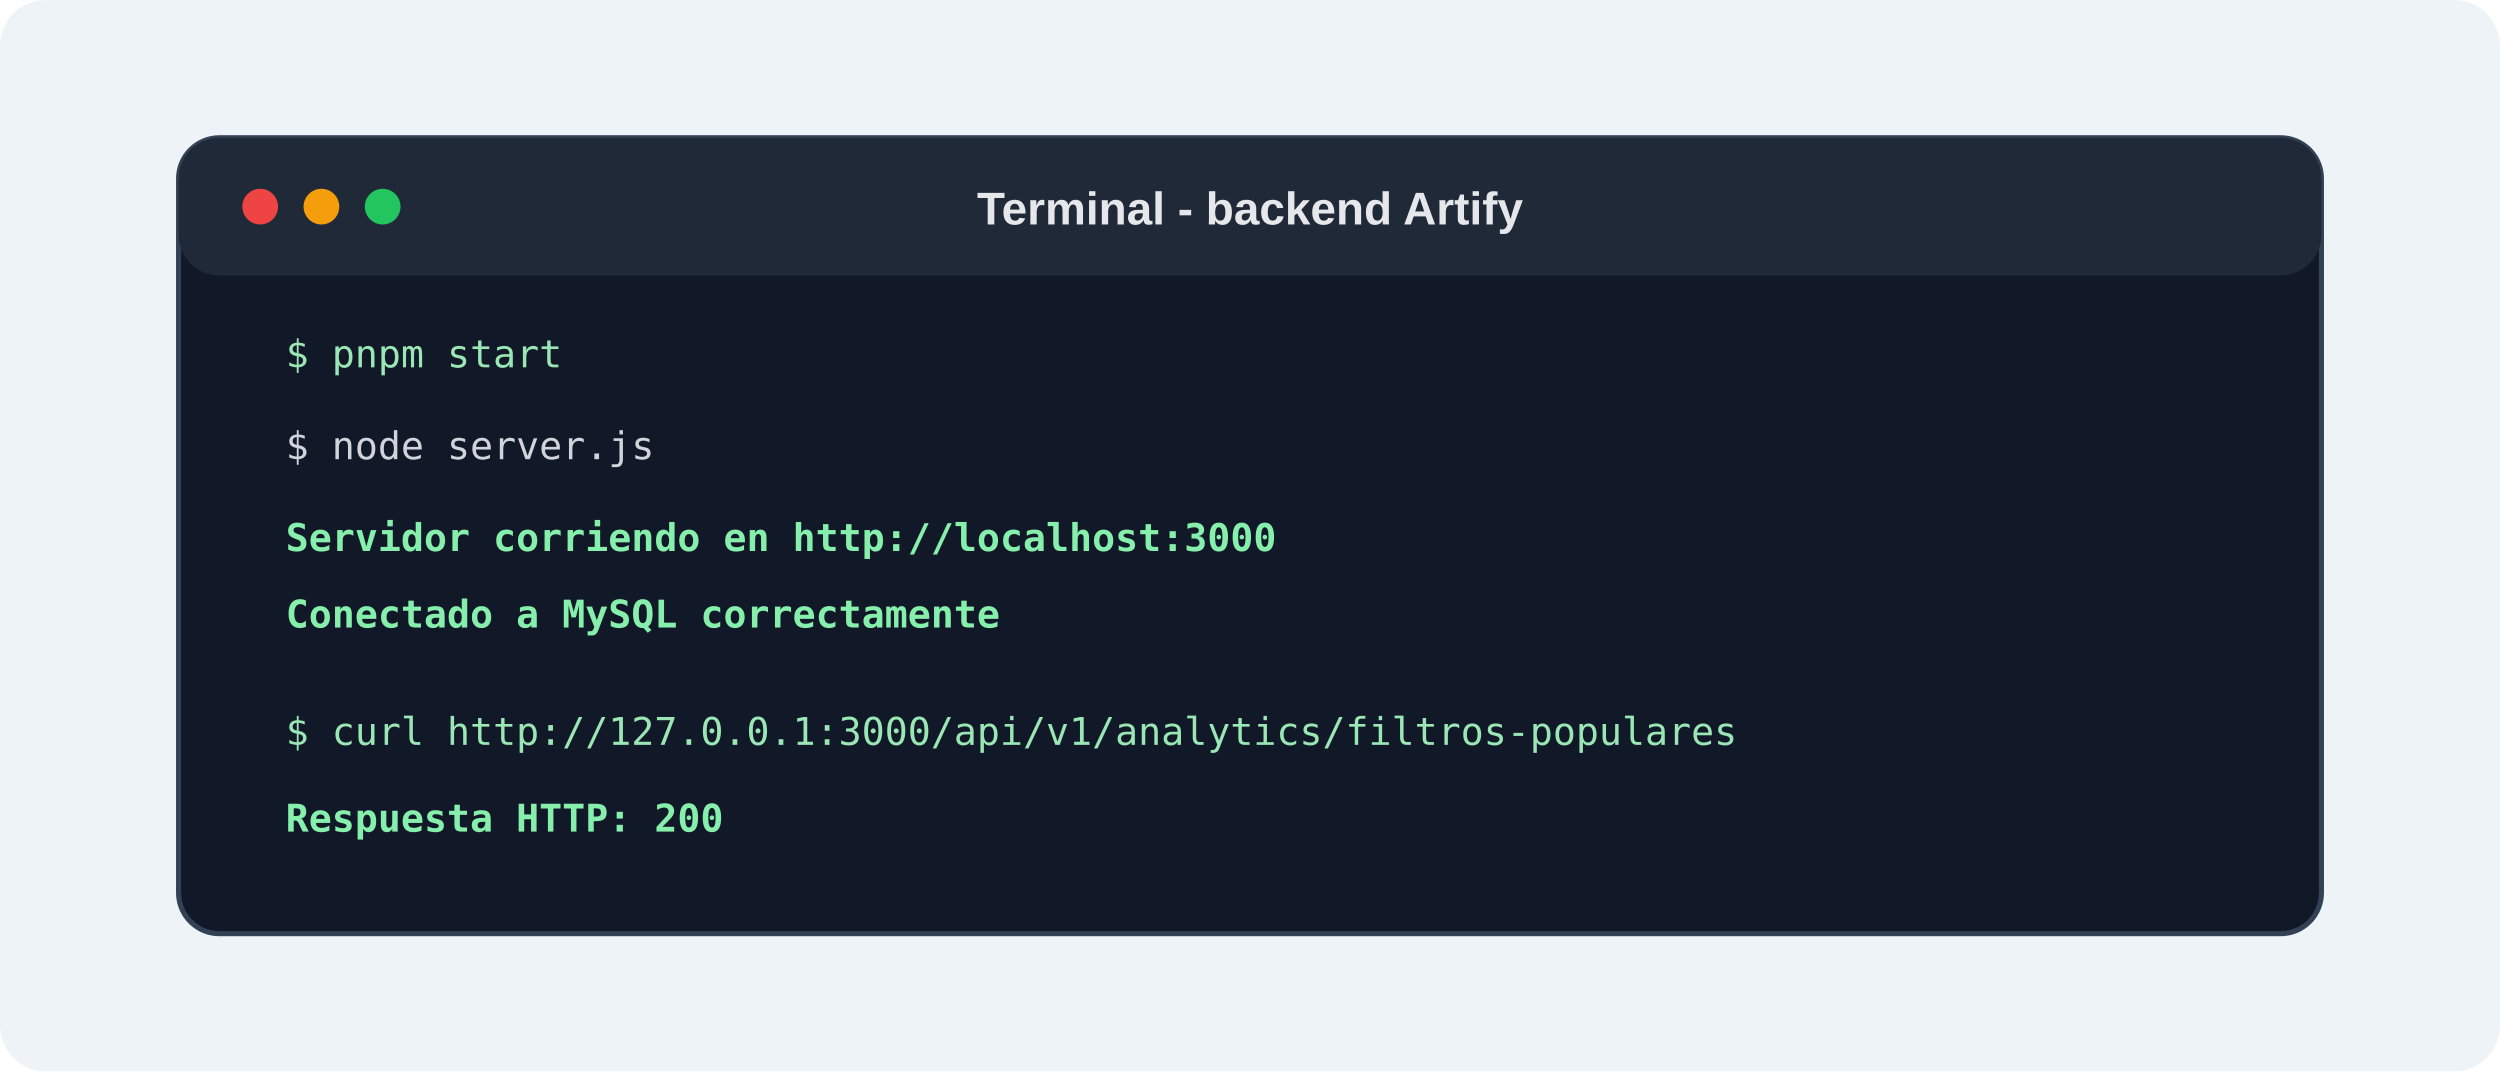
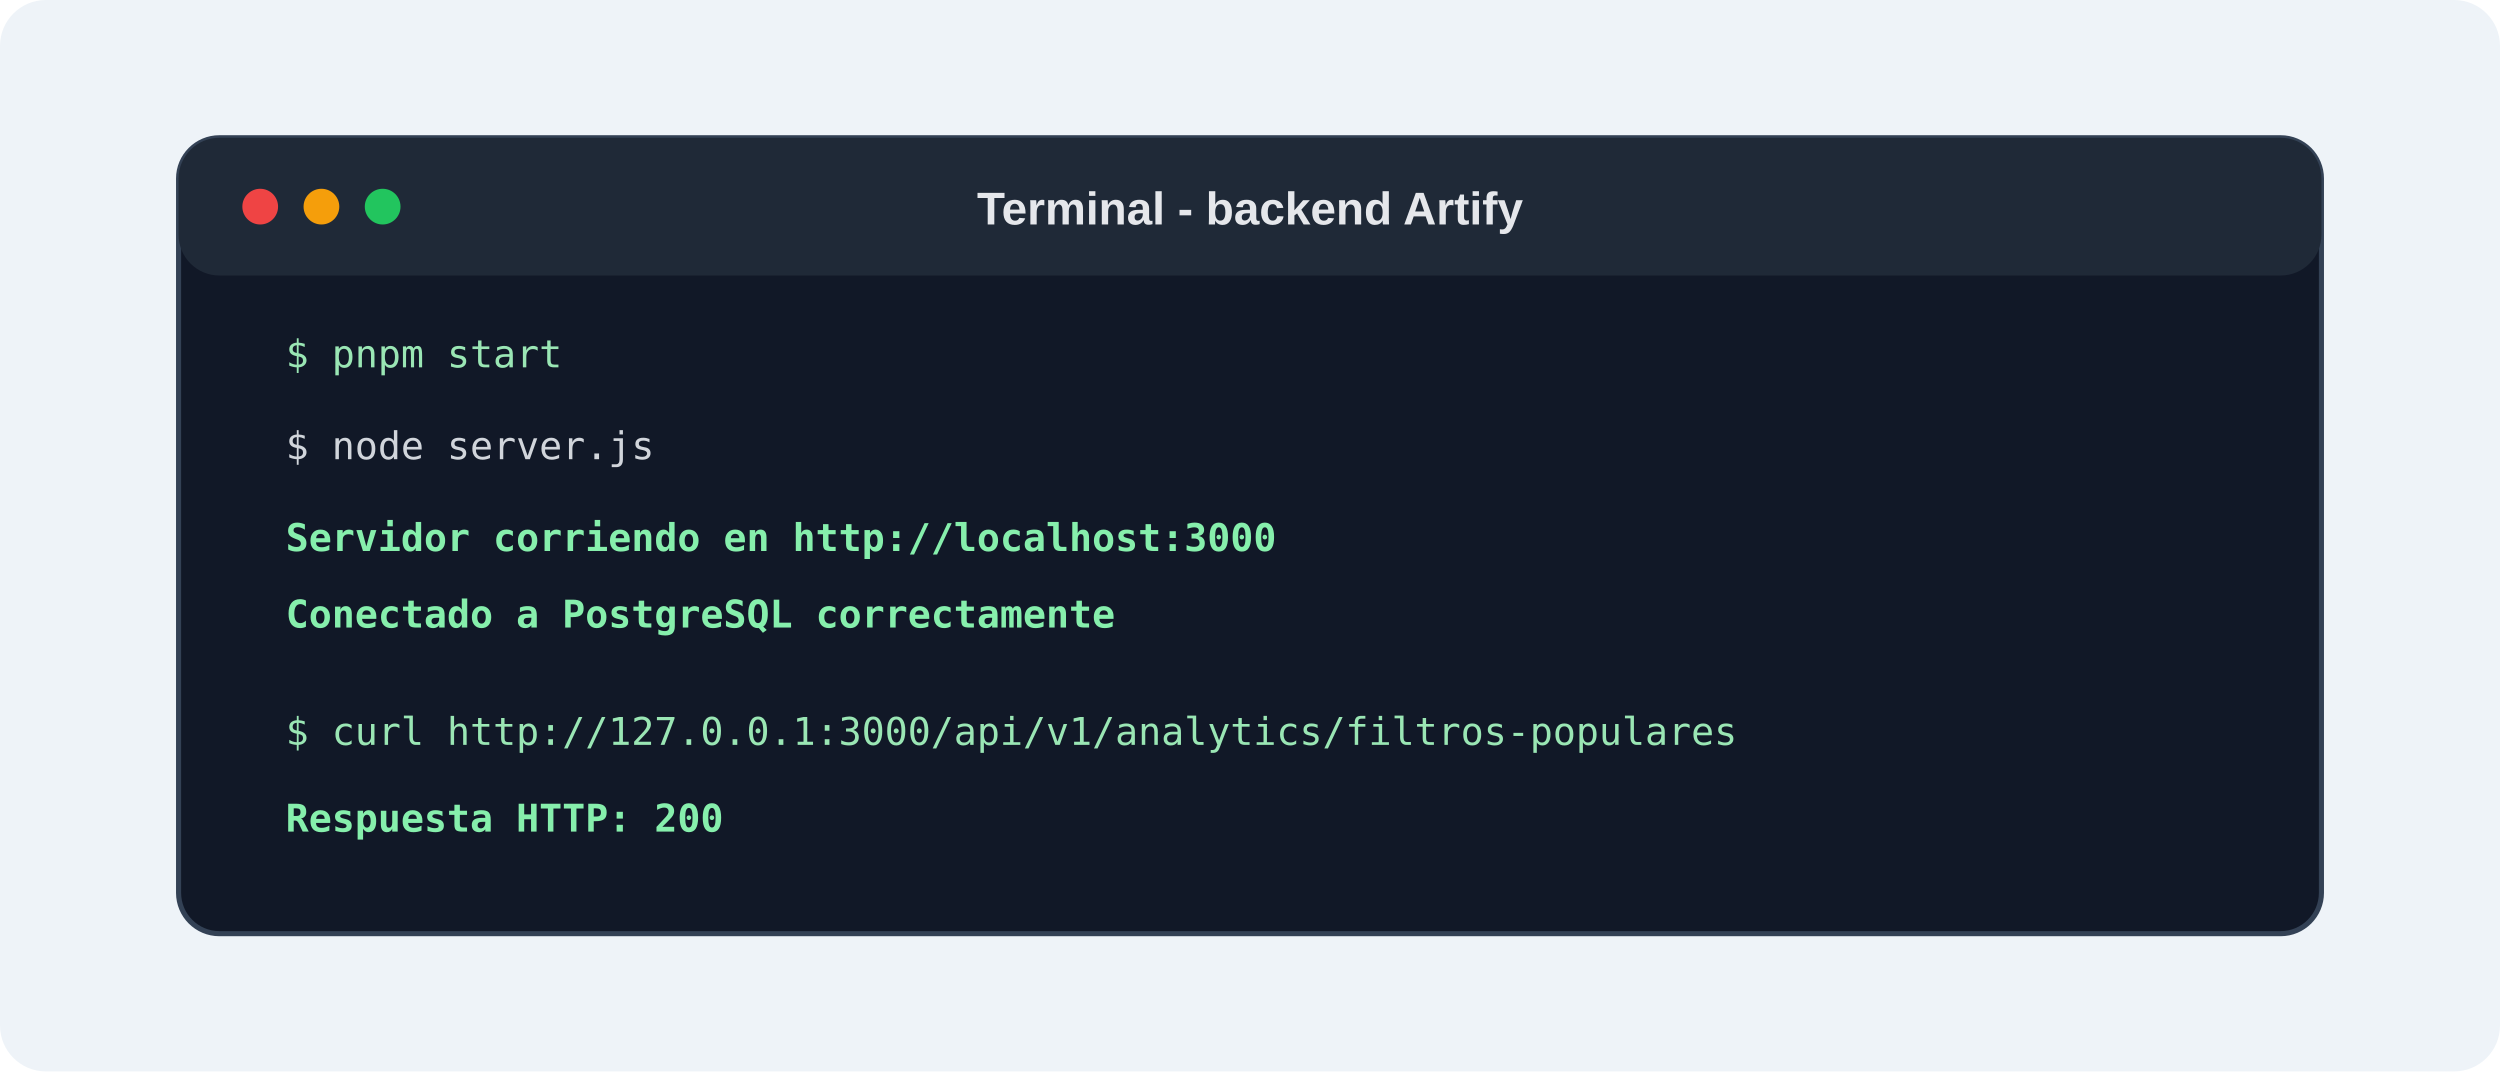
<svg xmlns="http://www.w3.org/2000/svg" width="980" height="420" viewBox="0 0 980 420" role="img" aria-labelledby="title desc">
  <defs>
    <style>
      .bg { fill: #eef3f8; }
      .panel { fill: #111827; stroke: #334155; stroke-width: 2; }
      .bar { fill: #1f2937; }
      .dot-red { fill: #ef4444; }
      .dot-yellow { fill: #f59e0b; }
      .dot-green { fill: #22c55e; }
      .title { font: 700 18px Arial, Helvetica, sans-serif; fill: #e5e7eb; }
      .cmd { font: 15px Menlo, Consolas, monospace; fill: #9ae6b4; }
      .line { font: 15px Menlo, Consolas, monospace; fill: #d1d5db; }
      .ok { font: 700 15px Menlo, Consolas, monospace; fill: #86efac; }
    </style>
  </defs>
  <rect class="bg" width="980" height="420" rx="18" />
  <rect class="panel" x="70" y="54" width="840" height="312" rx="16" />
  <rect class="bar" x="70" y="54" width="840" height="54" rx="16" />
  <circle class="dot-red" cx="102" cy="81" r="7" />
  <circle class="dot-yellow" cx="126" cy="81" r="7" />
  <circle class="dot-green" cx="150" cy="81" r="7" />
  <text class="title" x="490" y="88" text-anchor="middle">Terminal - backend Artify</text>
  <text class="cmd" x="112" y="144">$ pnpm start</text>
  <text class="line" x="112" y="180">$ node server.js</text>
  <text class="ok" x="112" y="216">Servidor corriendo en http://localhost:3000</text>
-   <text class="ok" x="112" y="246">Conectado a MySQL correctamente</text>
+   <text class="ok" x="112" y="246">Conectado a PostgreSQL correctamente</text>
  <text class="cmd" x="112" y="292">$ curl http://127.0.0.1:3000/api/v1/analytics/filtros-populares</text>
  <text class="ok" x="112" y="326">Respuesta HTTP: 200</text>
</svg>
